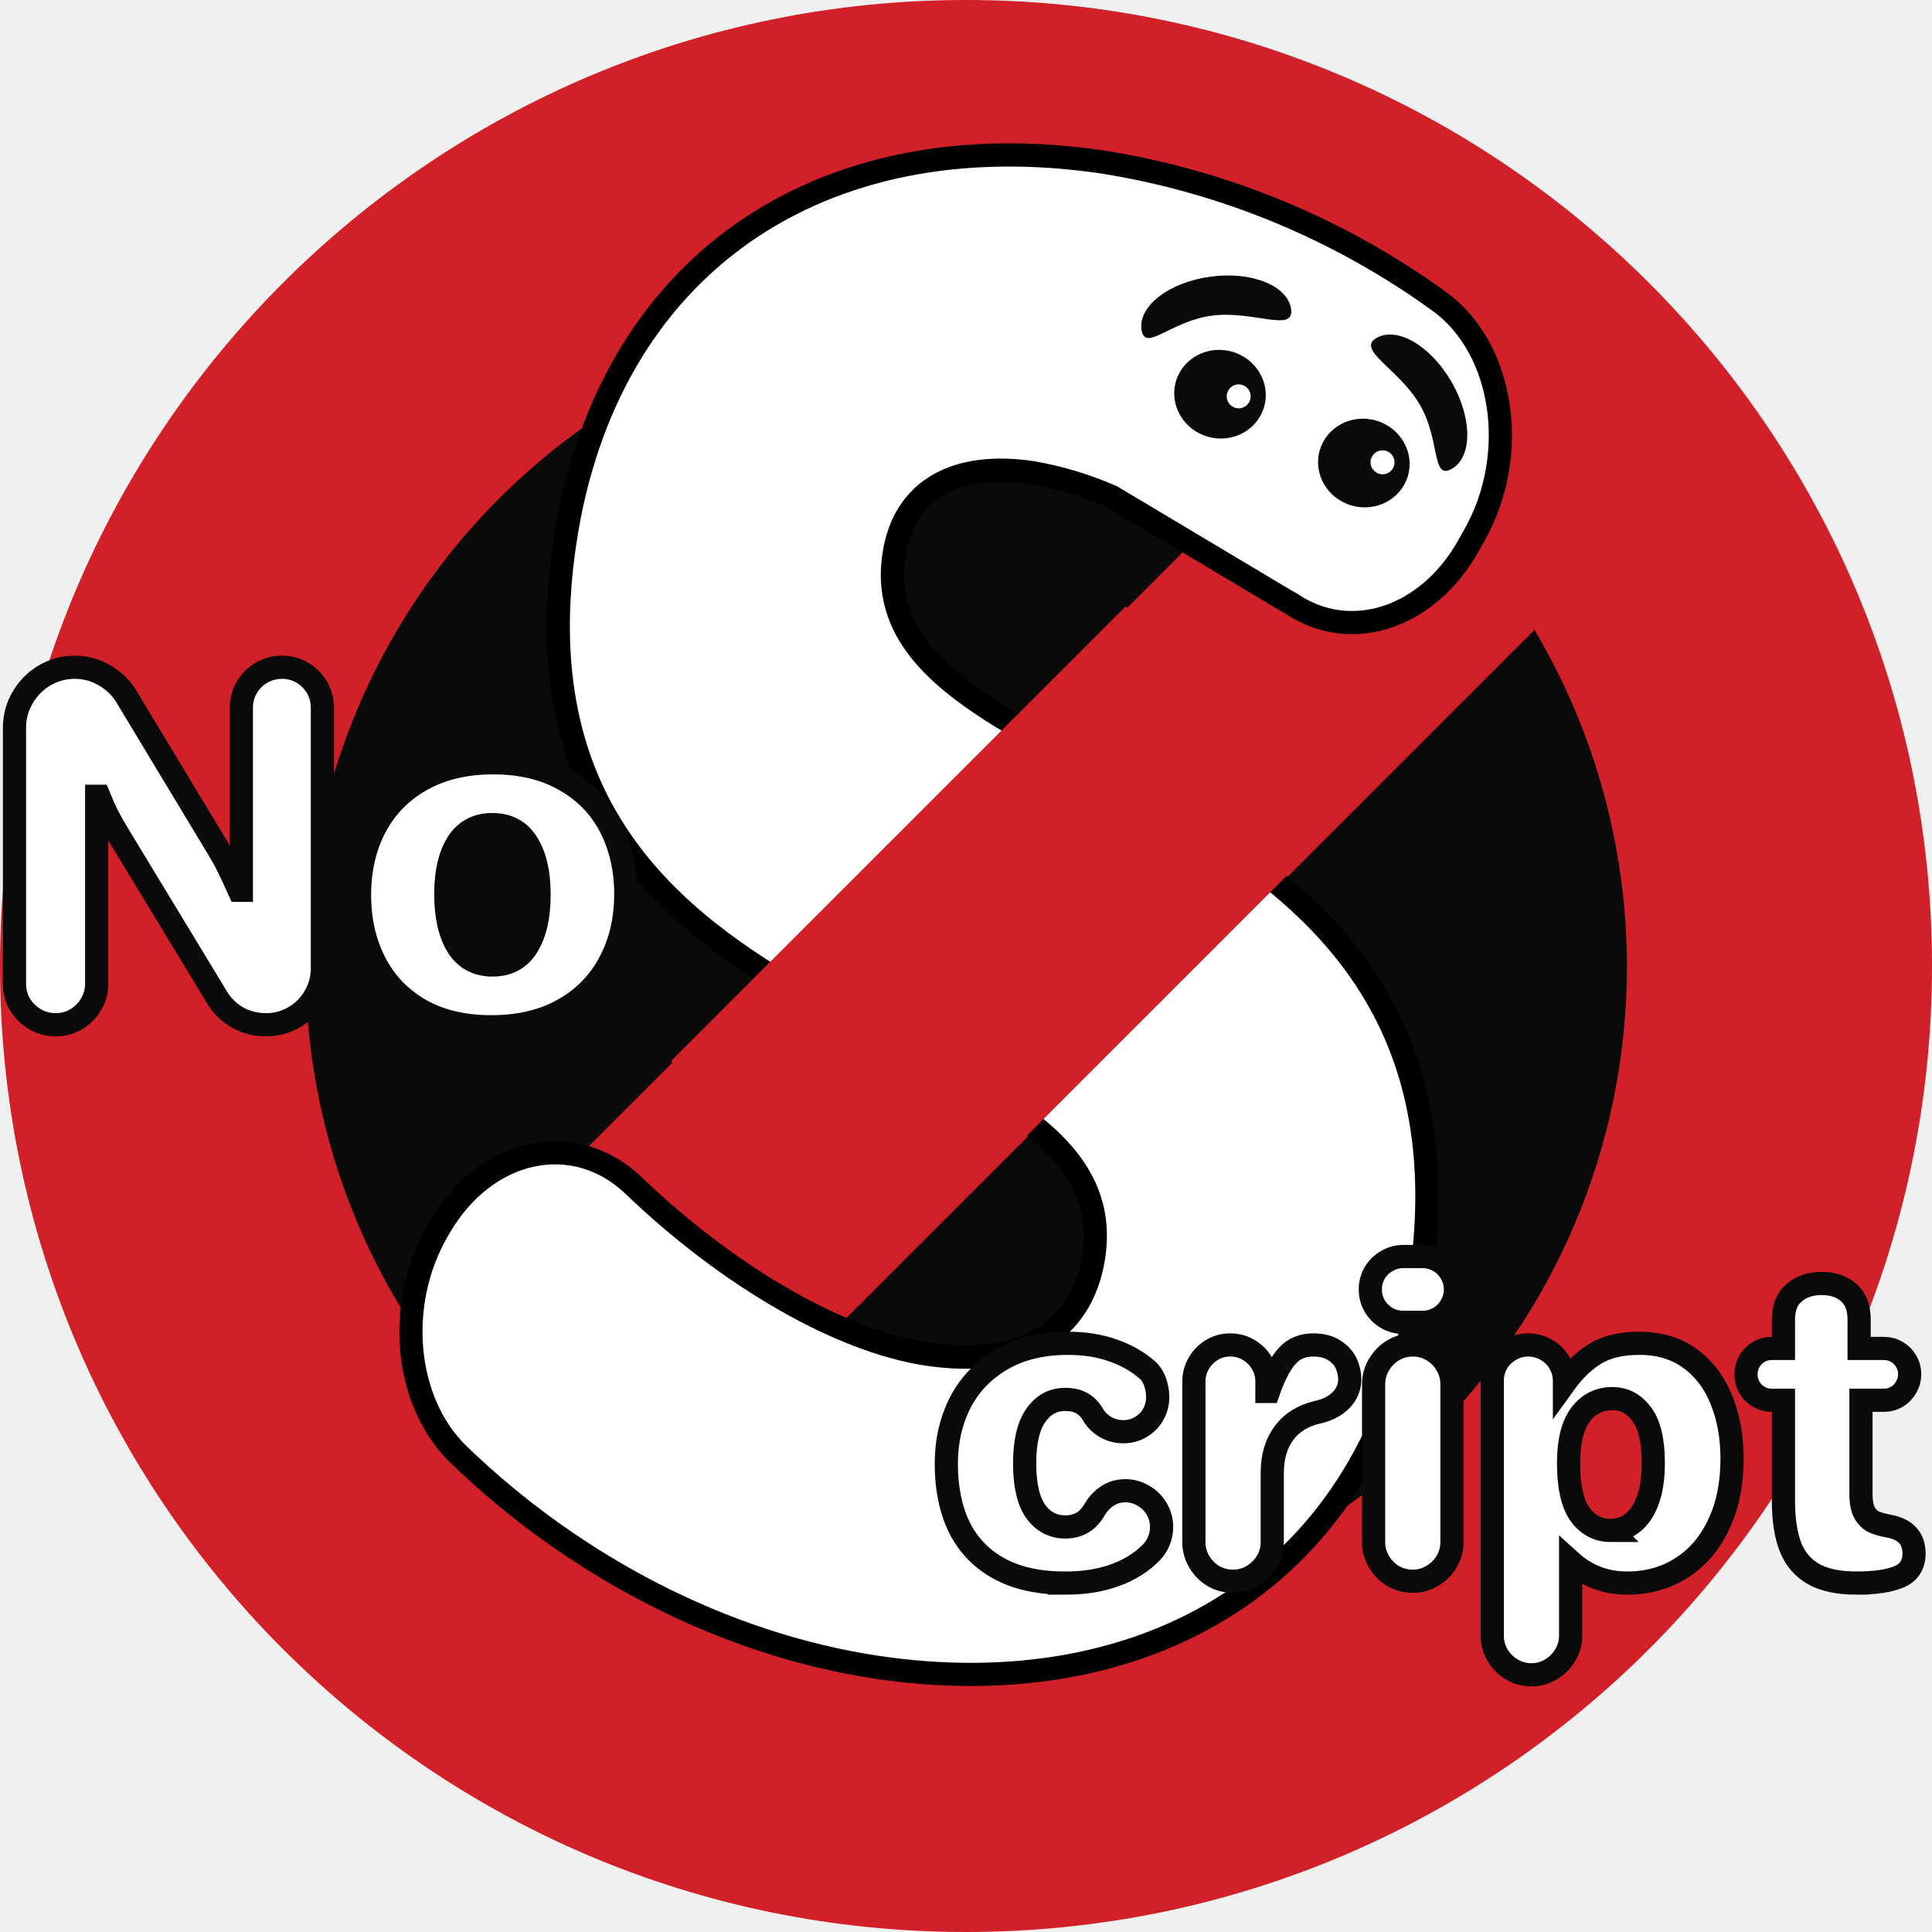
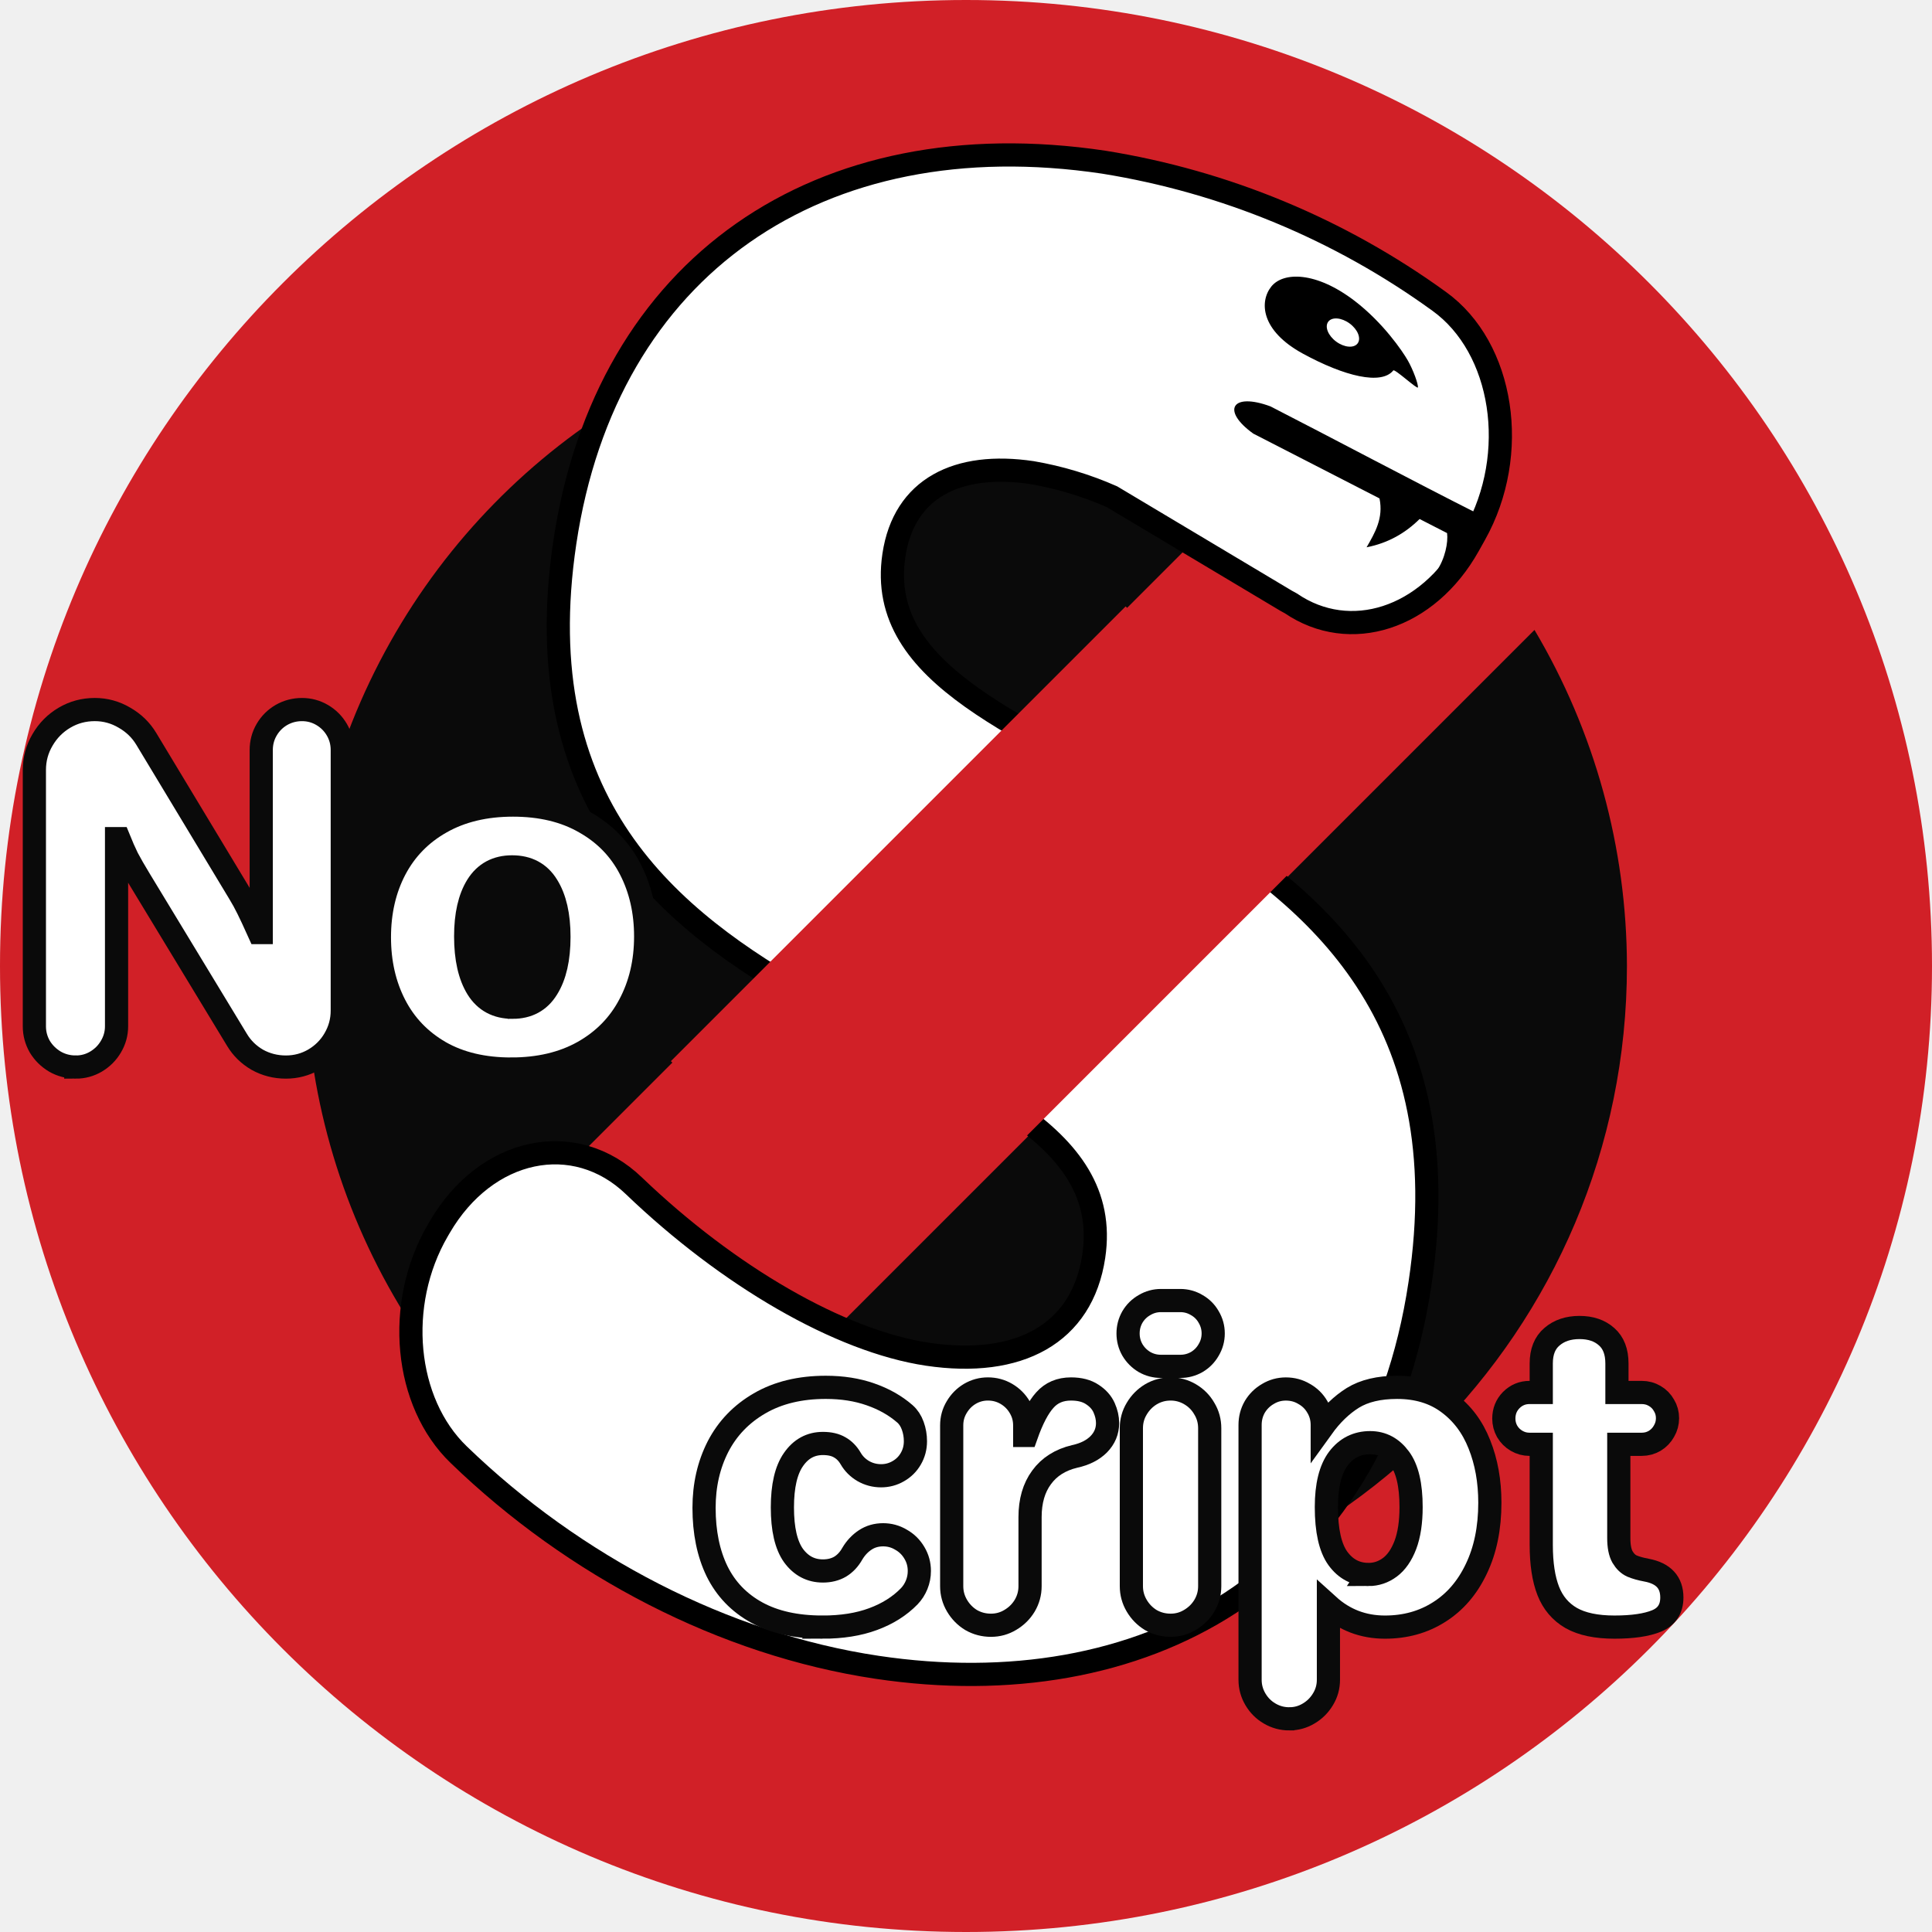
- <svg xmlns="http://www.w3.org/2000/svg" height="250" width="250" version="1.1" viewBox="0 0 250 250" data-name="Layer 1" id="Layer_1">
-   <defs id="defs1040">
-     <style id="style1038">.cls-1{fill:#0a0a0a;}.cls-2{fill:#d12027;}.cls-3,.cls-4{fill:#fff;}.cls-3{stroke:#000;stroke-miterlimit:10;stroke-width:3px;}</style>
+ <svg xmlns="http://www.w3.org/2000/svg" width="250" height="250" data-name="Layer 1" version="1.1" viewBox="0 0 250 250">
+   <defs>
+     <style>.cls-1{fill:#0a0a0a;}.cls-2{fill:#d12027;}.cls-3,.cls-4{fill:#fff;}.cls-3{stroke:#000;stroke-miterlimit:10;stroke-width:3px;}</style>
  </defs>
-   <ellipse style="fill:#0a0a0a" id="ellipse1044" ry="100.52" rx="105.69" cy="133.277" cx="123.551" class="cls-1" />
-   <path id="rect1046" d="M 125.021,1.7056896e-6 A 125,125 0 1 0 250,125.001 125,125 0 0 0 125.021,1.7056896e-6 Z M 121.465,39.559 a 85.505,85.505 0 0 1 49.865,13.616 L 53.174,171.331 A 85.505,85.505 0 0 1 121.465,39.559 Z m 77.098,41.954 a 85.505,85.505 0 0 1 11.963,43.476 85.505,85.505 0 0 1 -85.506,85.525 v -0.019 A 85.505,85.505 0 0 1 81.561,198.516 Z" style="fill:#d12027;stroke-width:0.998" />
-   <path style="fill:#ffffff;stroke:#000000;stroke-width:3px;stroke-miterlimit:10" id="path1050" d="m 115.671,71.857 c 1.3,-8.72 8.27,-12.13 17.87,-10.7 a 44.15,44.15 0 0 1 10.33,3.11 v 0 l 22.57,13.48 c 0.2,0.12 0.4,0.22 0.6,0.33 7.64,5.21 17.69,2 23,-7.5 l 0.8,-1.43 c 5.84,-10.4 3.73,-24.16 -4.62,-30.16 a 101.34,101.34 0 0 0 -43.39,-18 c -36.84,-5.5 -64.41,13.5 -69.74,49.19 -10.09,67.57 73.28,60 68.44,92.39 -1.51,10.08 -9.73,14.42 -21.5,12.67 -11.37,-1.7 -25.82,-10.11 -38,-21.79 -7.65,-7.36 -19.11,-5 -25.14,5.36 l -0.25,0.43 c -5.54,9.54 -4.31,22.23 2.72,29 14.94,14.44 34.33,24.55 54.13,27.51 34,5.08 64.44,-10.71 70.26,-49.67 10.32,-68.59 -72.8,-62.62 -68.08,-94.22 z" class="cls-3" />
-   <rect style="fill:#d12027" id="rect1052" transform="rotate(-135)" height="83.22" width="39.39" y="-35.708" x="-197.871" class="cls-2" />
-   <path style="fill:#0a0a0a" id="path1054" d="m 178.111,43.737 c -2.67,1.54 2.92,4 5.62,8.64 2.7,4.64 1.48,9.82 4.15,8.28 2.67,-1.54 2.64,-6.58 -0.06,-11.25 -2.7,-4.67 -7.04,-7.21 -9.71,-5.67 z" class="cls-1" />
-   <path style="fill:#0a0a0a" id="path1056" d="m 167.071,40.027 c 0.41,3.05 -4.92,0.11 -10.27,0.82 -5.35,0.71 -8.68,4.83 -9.09,1.78 -0.41,-3.05 3.59,-6.11 8.94,-6.83 5.35,-0.72 10.01,1.18 10.42,4.23 z" class="cls-1" />
-   <ellipse style="fill:#0a0a0a" id="ellipse1058" transform="rotate(-74.08)" ry="5.94" rx="5.72" cy="186.146" cx="-9.21" class="cls-1" />
-   <ellipse style="fill:#0a0a0a" id="ellipse1060" transform="rotate(-74.08)" ry="5.94" rx="5.72" cy="165.804" cx="-5.752" class="cls-1" />
-   <circle style="fill:#ffffff" id="circle1062" transform="rotate(-5)" r="1.55" cy="65.063" cx="155.206" class="cls-4" />
-   <circle style="fill:#ffffff" id="circle1064" transform="rotate(-5)" r="1.55" cy="75.188" cx="173.005" class="cls-4" />
-   <text id="text922" y="41.158" x="-139.335" style="font-style:normal;font-variant:normal;font-weight:bold;font-stretch:normal;font-size:40px;line-height:1.25;font-family:Jellee;-inkscape-font-specification:'Jellee, Bold';font-variant-ligatures:normal;font-variant-caps:normal;font-variant-numeric:normal;font-feature-settings:normal;text-align:start;letter-spacing:0px;word-spacing:0px;writing-mode:lr-tb;text-anchor:start;fill:#d12027;fill-opacity:1;stroke:none" xml:space="preserve">
-     <tspan y="77.272" x="-139.335" id="tspan924" />
-   </text>
-   <text id="text932" y="179.577" x="191.869" style="font-style:normal;font-variant:normal;font-weight:bold;font-stretch:normal;font-size:40px;line-height:1.25;font-family:Jellee;-inkscape-font-specification:'Jellee, Bold';font-variant-ligatures:normal;font-variant-caps:normal;font-variant-numeric:normal;font-feature-settings:normal;text-align:start;letter-spacing:0px;word-spacing:0px;writing-mode:lr-tb;text-anchor:start;fill:#ffffff;fill-opacity:1;stroke:#0a0a0a;stroke-width:3.78;stroke-miterlimit:4;stroke-dasharray:none;stroke-opacity:1" xml:space="preserve">
-     <tspan y="215.69" x="191.869" id="tspan930" />
-   </text>
-   <g style="display:none" transform="translate(0.02081999,-1.023268)" id="layer1">
-     <text id="text937" y="186.831" x="118.136" style="font-style:normal;font-variant:normal;font-weight:bold;font-stretch:normal;font-size:28.059px;line-height:1.25;font-family:Jellee;-inkscape-font-specification:'Jellee, Bold';font-variant-ligatures:normal;font-variant-caps:normal;font-variant-numeric:normal;font-feature-settings:normal;text-align:start;letter-spacing:0px;word-spacing:0px;writing-mode:lr-tb;text-anchor:start;fill:#ffffff;fill-opacity:1;stroke:#0a0a0a;stroke-width:3;stroke-miterlimit:4;stroke-dasharray:none;stroke-opacity:1" xml:space="preserve">
-       <tspan style="font-style:normal;font-variant:normal;font-weight:bold;font-stretch:normal;font-size:54.496px;font-family:Jellee;-inkscape-font-specification:'Jellee, Bold';font-variant-ligatures:normal;font-variant-caps:normal;font-variant-numeric:normal;font-feature-settings:normal;text-align:start;writing-mode:lr-tb;text-anchor:start;fill:#ffffff;fill-opacity:1;stroke:#0a0a0a;stroke-width:3;stroke-miterlimit:4;stroke-dasharray:none;stroke-opacity:1" y="186.831" x="118.136" id="tspan935">cript</tspan>
-     </text>
-     <text id="text4651" y="143.156" x="2.749" style="font-style:normal;font-variant:normal;font-weight:bold;font-stretch:normal;font-size:78.57px;line-height:1.25;font-family:Jellee;-inkscape-font-specification:'Jellee, Bold';font-variant-ligatures:normal;font-variant-caps:normal;font-variant-numeric:normal;font-feature-settings:normal;text-align:start;letter-spacing:0px;word-spacing:0px;writing-mode:lr-tb;text-anchor:start;fill:#ffffff;fill-opacity:1;stroke:#0a0a0a;stroke-width:3;stroke-miterlimit:4;stroke-dasharray:none;stroke-opacity:1" xml:space="preserve">
-       <tspan style="font-style:normal;font-variant:normal;font-weight:bold;font-stretch:normal;font-size:60px;font-family:Jellee;-inkscape-font-specification:'Jellee, Bold';font-variant-ligatures:normal;font-variant-caps:normal;font-variant-numeric:normal;font-feature-settings:normal;text-align:start;writing-mode:lr-tb;text-anchor:start;fill:#ffffff;fill-opacity:1;stroke:#0a0a0a;stroke-width:3;stroke-miterlimit:4;stroke-dasharray:none;stroke-opacity:1" y="143.156" x="2.749" id="tspan4649">No</tspan>
-     </text>
-   </g>
-   <g id="g5842" transform="translate(0.02082,-1.023268)" style="display:inline">
-     <g transform="translate(0.755762,-27.77206)" id="text5836" style="font-style:normal;font-variant:normal;font-weight:bold;font-stretch:normal;font-size:28.059px;line-height:1.25;font-family:Jellee;-inkscape-font-specification:'Jellee, Bold';font-variant-ligatures:normal;font-variant-caps:normal;font-variant-numeric:normal;font-feature-settings:normal;text-align:start;letter-spacing:0px;word-spacing:0px;writing-mode:lr-tb;text-anchor:start;fill:#ffffff;fill-opacity:1;stroke:#0a0a0a;stroke-width:3;stroke-miterlimit:4;stroke-dasharray:none;stroke-opacity:1" aria-label="cript">
-       <path id="path5849" style="font-style:normal;font-variant:normal;font-weight:bold;font-stretch:normal;font-size:54.496px;font-family:Jellee;-inkscape-font-specification:'Jellee, Bold';font-variant-ligatures:normal;font-variant-caps:normal;font-variant-numeric:normal;font-feature-settings:normal;text-align:start;writing-mode:lr-tb;text-anchor:start;fill:#ffffff;fill-opacity:1;stroke:#0a0a0a;stroke-width:3;stroke-miterlimit:4;stroke-dasharray:none;stroke-opacity:1" d="m 137.002,233.645 q -5.082,0 -8.515,-1.889 -3.433,-1.889 -5.136,-5.348 -1.676,-3.459 -1.676,-8.196 0,-4.391 1.809,-7.93 1.836,-3.539 5.375,-5.588 3.566,-2.076 8.568,-2.076 3.193,0 5.774,0.905 2.608,0.905 4.47,2.528 0.665,0.585 1.011,1.543 0.346,0.958 0.346,1.996 0,1.251 -0.612,2.288 -0.585,1.011 -1.623,1.597 -1.011,0.585 -2.209,0.585 -1.251,0 -2.315,-0.612 -1.038,-0.612 -1.623,-1.623 -0.559,-0.958 -1.41,-1.437 -0.852,-0.506 -2.182,-0.506 -2.368,0 -3.805,2.076 -1.437,2.049 -1.437,6.2 0,4.204 1.437,6.227 1.464,1.996 3.805,1.996 1.277,0 2.235,-0.559 0.958,-0.585 1.57,-1.676 0.665,-1.118 1.676,-1.783 1.011,-0.665 2.315,-0.665 1.251,0 2.315,0.639 1.091,0.612 1.73,1.703 0.639,1.064 0.639,2.342 0,0.931 -0.346,1.783 -0.346,0.851 -0.958,1.49 -1.863,1.916 -4.683,2.954 -2.794,1.038 -6.546,1.038 z" />
-       <path id="path5851" style="font-style:normal;font-variant:normal;font-weight:bold;font-stretch:normal;font-size:54.496px;font-family:Jellee;-inkscape-font-specification:'Jellee, Bold';font-variant-ligatures:normal;font-variant-caps:normal;font-variant-numeric:normal;font-feature-settings:normal;text-align:start;writing-mode:lr-tb;text-anchor:start;fill:#ffffff;fill-opacity:1;stroke:#0a0a0a;stroke-width:3;stroke-miterlimit:4;stroke-dasharray:none;stroke-opacity:1" d="m 158.795,233.406 q -1.384,0 -2.554,-0.665 -1.144,-0.692 -1.836,-1.863 -0.692,-1.171 -0.692,-2.528 v -20.808 q 0,-1.277 0.639,-2.342 0.639,-1.091 1.703,-1.73 1.091,-0.639 2.342,-0.639 1.304,0 2.395,0.639 1.091,0.639 1.73,1.73 0.639,1.064 0.639,2.342 v 1.304 h 0.213 q 1.118,-3.167 2.395,-4.577 1.277,-1.437 3.379,-1.437 1.703,0 2.767,0.718 1.064,0.692 1.517,1.703 0.452,1.011 0.452,1.996 0,1.57 -1.144,2.741 -1.144,1.144 -3.113,1.57 -2.794,0.665 -4.284,2.714 -1.49,2.022 -1.49,5.136 v 8.941 q 0,1.357 -0.692,2.528 -0.692,1.144 -1.863,1.836 -1.144,0.692 -2.501,0.692 z" />
-       <path id="path5853" style="font-style:normal;font-variant:normal;font-weight:bold;font-stretch:normal;font-size:54.496px;font-family:Jellee;-inkscape-font-specification:'Jellee, Bold';font-variant-ligatures:normal;font-variant-caps:normal;font-variant-numeric:normal;font-feature-settings:normal;text-align:start;writing-mode:lr-tb;text-anchor:start;fill:#ffffff;fill-opacity:1;stroke:#0a0a0a;stroke-width:3;stroke-miterlimit:4;stroke-dasharray:none;stroke-opacity:1" d="m 182.051,233.406 q -1.384,0 -2.554,-0.665 -1.144,-0.692 -1.836,-1.863 -0.692,-1.171 -0.692,-2.528 v -20.436 q 0,-1.384 0.692,-2.528 0.692,-1.171 1.836,-1.863 1.171,-0.692 2.554,-0.692 1.357,0 2.528,0.692 1.171,0.692 1.836,1.863 0.692,1.144 0.692,2.528 v 20.436 q 0,1.357 -0.692,2.528 -0.692,1.144 -1.863,1.836 -1.144,0.692 -2.501,0.692 z m -1.251,-33.501 q -1.144,0 -2.129,-0.559 -0.985,-0.585 -1.57,-1.57 -0.559,-0.985 -0.559,-2.129 0,-1.144 0.559,-2.129 0.585,-0.985 1.57,-1.543 0.985,-0.585 2.129,-0.585 h 2.501 q 1.144,0 2.129,0.585 0.985,0.559 1.543,1.543 0.585,0.985 0.585,2.129 0,1.144 -0.585,2.129 -0.559,0.985 -1.543,1.57 -0.985,0.559 -2.129,0.559 z" />
-       <path id="path5855" style="font-style:normal;font-variant:normal;font-weight:bold;font-stretch:normal;font-size:54.496px;font-family:Jellee;-inkscape-font-specification:'Jellee, Bold';font-variant-ligatures:normal;font-variant-caps:normal;font-variant-numeric:normal;font-feature-settings:normal;text-align:start;writing-mode:lr-tb;text-anchor:start;fill:#ffffff;fill-opacity:1;stroke:#0a0a0a;stroke-width:3;stroke-miterlimit:4;stroke-dasharray:none;stroke-opacity:1" d="m 197.405,245.513 q -1.384,0 -2.554,-0.692 -1.144,-0.665 -1.836,-1.836 -0.692,-1.171 -0.692,-2.528 v -32.969 q 0,-1.277 0.612,-2.342 0.639,-1.064 1.703,-1.676 1.064,-0.639 2.315,-0.639 1.304,0 2.368,0.639 1.091,0.612 1.703,1.676 0.639,1.064 0.639,2.342 v 0.319 q 1.783,-2.475 3.965,-3.832 2.209,-1.357 5.721,-1.357 3.912,0 6.599,1.996 2.714,1.996 4.045,5.375 1.357,3.379 1.357,7.557 0,4.923 -1.756,8.568 -1.73,3.645 -4.816,5.588 -3.06,1.942 -6.998,1.942 -4.231,0 -7.318,-2.794 v 9.606 q 0,1.357 -0.692,2.501 -0.692,1.171 -1.863,1.863 -1.144,0.692 -2.501,0.692 z m 10.245,-18.68 q 1.517,0 2.767,-0.931 1.251,-0.931 1.996,-2.874 0.745,-1.969 0.745,-4.923 0,-4.311 -1.49,-6.306 -1.49,-2.022 -3.805,-2.022 -2.554,0 -4.124,2.076 -1.543,2.076 -1.543,6.253 0,4.577 1.49,6.652 1.517,2.076 3.965,2.076 z" />
-       <path id="path5857" style="font-style:normal;font-variant:normal;font-weight:bold;font-stretch:normal;font-size:54.496px;font-family:Jellee;-inkscape-font-specification:'Jellee, Bold';font-variant-ligatures:normal;font-variant-caps:normal;font-variant-numeric:normal;font-feature-settings:normal;text-align:start;writing-mode:lr-tb;text-anchor:start;fill:#ffffff;fill-opacity:1;stroke:#0a0a0a;stroke-width:3;stroke-miterlimit:4;stroke-dasharray:none;stroke-opacity:1" d="m 239.474,233.645 q -3.512,0 -5.588,-1.171 -2.076,-1.197 -2.98,-3.512 -0.905,-2.315 -0.905,-5.96 v -13.012 h -1.517 q -0.905,0 -1.676,-0.452 -0.772,-0.452 -1.224,-1.224 -0.426,-0.772 -0.426,-1.65 0,-1.41 0.958,-2.395 0.985,-0.985 2.368,-0.985 h 1.517 v -3.752 q 0,-2.288 1.384,-3.459 1.384,-1.197 3.566,-1.197 2.182,0 3.512,1.197 1.33,1.171 1.33,3.459 v 3.752 h 3.22 q 0.905,0 1.676,0.452 0.772,0.452 1.197,1.224 0.452,0.745 0.452,1.65 0,0.905 -0.452,1.676 -0.426,0.772 -1.197,1.251 -0.772,0.452 -1.676,0.452 h -2.98 v 12.134 q 0,1.597 0.479,2.448 0.506,0.851 1.224,1.171 0.745,0.319 1.889,0.532 3.273,0.612 3.273,3.539 0,2.209 -1.969,3.033 -1.942,0.798 -5.455,0.798 z" />
-     </g>
-     <g transform="translate(-4,-10)" id="text5840" style="font-style:normal;font-variant:normal;font-weight:bold;font-stretch:normal;font-size:78.57px;line-height:1.25;font-family:Jellee;-inkscape-font-specification:'Jellee, Bold';font-variant-ligatures:normal;font-variant-caps:normal;font-variant-numeric:normal;font-feature-settings:normal;text-align:start;letter-spacing:0px;word-spacing:0px;writing-mode:lr-tb;text-anchor:start;fill:#ffffff;fill-opacity:1;stroke:#0a0a0a;stroke-width:3;stroke-miterlimit:4;stroke-dasharray:none;stroke-opacity:1" aria-label="No">
-       <path id="path5844" style="font-style:normal;font-variant:normal;font-weight:bold;font-stretch:normal;font-size:60px;font-family:Jellee;-inkscape-font-specification:'Jellee, Bold';font-variant-ligatures:normal;font-variant-caps:normal;font-variant-numeric:normal;font-feature-settings:normal;text-align:start;writing-mode:lr-tb;text-anchor:start;fill:#ffffff;fill-opacity:1;stroke:#0a0a0a;stroke-width:3;stroke-miterlimit:4;stroke-dasharray:none;stroke-opacity:1" d="m 11.216,143.625 q -1.465,0 -2.695,-0.703 -1.23,-0.732 -1.963,-1.934 -0.703,-1.23 -0.703,-2.637 v -33.164 q 0,-2.109 1.055,-3.896 1.055,-1.816 2.842,-2.871 1.787,-1.055 3.926,-1.055 2.051,0 3.838,1.055 1.787,1.025 2.812,2.725 L 32.339,121.066 q 0.645,1.055 1.143,2.08 0.498,0.996 1.436,3.076 h 0.293 v -23.613 q 0,-1.436 0.703,-2.637 0.703,-1.201 1.904,-1.904 1.23,-0.703 2.666,-0.703 1.406,0 2.607,0.703 1.201,0.703 1.904,1.904 0.703,1.201 0.703,2.637 v 33.721 q 0,1.963 -0.996,3.662 -0.967,1.67 -2.666,2.666 -1.67,0.967 -3.633,0.967 -1.992,0 -3.691,-0.938 -1.67,-0.967 -2.637,-2.578 L 19.478,119.338 q -0.996,-1.641 -1.582,-2.754 -0.557,-1.143 -1.113,-2.52 H 16.489 v 24.287 q 0,1.406 -0.732,2.637 -0.703,1.201 -1.934,1.934 -1.201,0.703 -2.607,0.703 z" />
-       <path id="path5846" style="font-style:normal;font-variant:normal;font-weight:bold;font-stretch:normal;font-size:60px;font-family:Jellee;-inkscape-font-specification:'Jellee, Bold';font-variant-ligatures:normal;font-variant-caps:normal;font-variant-numeric:normal;font-feature-settings:normal;text-align:start;writing-mode:lr-tb;text-anchor:start;fill:#ffffff;fill-opacity:1;stroke:#0a0a0a;stroke-width:3;stroke-miterlimit:4;stroke-dasharray:none;stroke-opacity:1" d="m 67.554,143.889 q -5.391,0 -9.229,-2.197 -3.838,-2.227 -5.83,-6.094 -1.992,-3.867 -1.992,-8.76 0,-4.922 2.021,-8.789 2.051,-3.896 5.947,-6.094 3.926,-2.227 9.316,-2.227 5.42,0 9.287,2.227 3.896,2.197 5.889,6.064 1.992,3.867 1.992,8.701 0,4.951 -2.08,8.848 -2.051,3.896 -6.006,6.123 -3.926,2.197 -9.316,2.197 z m 0.176,-7.998 q 2.988,0 4.482,-2.432 1.523,-2.432 1.523,-6.68 0,-4.189 -1.523,-6.621 -1.494,-2.432 -4.541,-2.432 -2.988,0 -4.512,2.432 -1.494,2.402 -1.494,6.562 0,4.277 1.523,6.738 1.523,2.432 4.541,2.432 z" />
+   <ellipse class="cls-1" cx="123.55" cy="133.28" rx="105.69" ry="100.52" fill="#0a0a0a" />
+   <path d="m125.02 1.7057e-6a125 125 0 1 0 124.98 125 125 125 0 0 0-124.98-125zm-3.556 39.559a85.505 85.505 0 0 1 49.865 13.616l-118.16 118.16a85.505 85.505 0 0 1 68.291-131.77zm77.098 41.954a85.505 85.505 0 0 1 11.963 43.476 85.505 85.505 0 0 1-85.506 85.525v-0.019a85.505 85.505 0 0 1-43.46-11.979z" fill="#d12027" stroke-width=".998" />
+   <path class="cls-3" d="m115.67 71.857c1.3-8.72 8.27-12.13 17.87-10.7a44.15 44.15 0 0 1 10.33 3.11l22.57 13.48c0.2 0.12 0.4 0.22 0.6 0.33 7.64 5.21 17.69 2 23-7.5l0.8-1.43c5.84-10.4 3.73-24.16-4.62-30.16a101.34 101.34 0 0 0-43.39-18c-36.84-5.5-64.41 13.5-69.74 49.19-10.09 67.57 73.28 60 68.44 92.39-1.51 10.08-9.73 14.42-21.5 12.67-11.37-1.7-25.82-10.11-38-21.79-7.65-7.36-19.11-5-25.14 5.36l-0.25 0.43c-5.54 9.54-4.31 22.23 2.72 29 14.94 14.44 34.33 24.55 54.13 27.51 34 5.08 64.44-10.71 70.26-49.67 10.32-68.59-72.8-62.62-68.08-94.22z" fill="#fff" stroke="#000" stroke-miterlimit="10" stroke-width="3px" />
+   <rect class="cls-2" transform="rotate(225)" x="-197.87" y="-35.708" width="39.39" height="83.22" fill="#d12027" />
+   <g font-family="Jellee" font-weight="bold" letter-spacing="0px" word-spacing="0px">
+     <text x="-139.335" y="41.158" fill="#d12027" font-size="40px" style="font-feature-settings:normal;font-variant-caps:normal;font-variant-ligatures:normal;font-variant-numeric:normal;line-height:1.25" xml:space="preserve" />
+     <text x="191.869" y="179.577" display="none" fill="#ffffff" font-size="40px" stroke="#0a0a0a" stroke-width="3.78" style="font-feature-settings:normal;font-variant-caps:normal;font-variant-ligatures:normal;font-variant-numeric:normal;line-height:1.25" xml:space="preserve" />
+     <g transform="translate(.02082 -1.0233)" fill="#fff" stroke="#0a0a0a" stroke-width="3">
+       <g aria-label="cript">
+         <path d="m106.41 211.57q-5.082 0-8.515-1.889-3.433-1.889-5.136-5.348-1.676-3.459-1.676-8.196 0-4.391 1.809-7.93 1.836-3.539 5.375-5.588 3.566-2.075 8.568-2.075 3.193 0 5.774 0.905 2.608 0.905 4.47 2.528 0.665 0.585 1.011 1.543t0.346 1.996q0 1.251-0.612 2.288-0.585 1.011-1.623 1.597-1.011 0.585-2.209 0.585-1.251 0-2.315-0.612-1.038-0.612-1.623-1.623-0.559-0.958-1.41-1.437-0.852-0.506-2.182-0.506-2.368 0-3.805 2.075-1.437 2.049-1.437 6.2 0 4.204 1.437 6.227 1.464 1.996 3.805 1.996 1.277 0 2.235-0.559 0.958-0.585 1.57-1.676 0.665-1.118 1.676-1.783 1.011-0.665 2.315-0.665 1.251 0 2.315 0.639 1.091 0.612 1.73 1.703 0.639 1.064 0.639 2.342 0 0.931-0.346 1.783t-0.958 1.49q-1.863 1.916-4.683 2.954-2.794 1.038-6.546 1.038z" />
+         <path d="m128.21 211.33q-1.384 0-2.554-0.665-1.144-0.692-1.836-1.863-0.692-1.171-0.692-2.528v-20.809q0-1.277 0.639-2.342 0.639-1.091 1.703-1.73 1.091-0.639 2.342-0.639 1.304 0 2.395 0.639 1.091 0.639 1.73 1.73 0.639 1.064 0.639 2.342v1.304h0.213q1.118-3.167 2.395-4.577 1.277-1.437 3.379-1.437 1.703 0 2.767 0.718 1.064 0.692 1.517 1.703 0.452 1.011 0.452 1.996 0 1.57-1.144 2.741-1.144 1.144-3.113 1.57-2.794 0.665-4.284 2.714-1.49 2.022-1.49 5.136v8.941q0 1.357-0.692 2.528-0.692 1.144-1.863 1.836-1.144 0.692-2.501 0.692z" />
+         <path d="m151.46 211.33q-1.384 0-2.554-0.665-1.144-0.692-1.836-1.863-0.692-1.171-0.692-2.528v-20.436q0-1.384 0.692-2.528 0.692-1.171 1.836-1.863 1.171-0.692 2.554-0.692 1.357 0 2.528 0.692 1.171 0.692 1.836 1.863 0.692 1.144 0.692 2.528v20.436q0 1.357-0.692 2.528-0.692 1.144-1.863 1.836-1.144 0.692-2.501 0.692zm-1.251-33.501q-1.144 0-2.129-0.559-0.985-0.585-1.57-1.57-0.559-0.985-0.559-2.129t0.559-2.129q0.585-0.985 1.57-1.543 0.985-0.585 2.129-0.585h2.501q1.144 0 2.129 0.585 0.985 0.559 1.543 1.543 0.585 0.985 0.585 2.129t-0.585 2.129q-0.559 0.985-1.543 1.57-0.985 0.559-2.129 0.559z" />
+         <path d="m166.82 223.44q-1.384 0-2.554-0.692-1.144-0.665-1.836-1.836-0.692-1.171-0.692-2.528v-32.969q0-1.277 0.612-2.342 0.639-1.064 1.703-1.676 1.064-0.639 2.315-0.639 1.304 0 2.368 0.639 1.091 0.612 1.703 1.676 0.639 1.064 0.639 2.342v0.319q1.783-2.475 3.965-3.832 2.209-1.357 5.721-1.357 3.912 0 6.599 1.996 2.714 1.996 4.045 5.375 1.357 3.379 1.357 7.557 0 4.923-1.756 8.568-1.73 3.646-4.816 5.588-3.06 1.942-6.998 1.942-4.231 0-7.318-2.794v9.606q0 1.357-0.692 2.501-0.692 1.171-1.863 1.863-1.144 0.692-2.501 0.692zm10.245-18.68q1.517 0 2.767-0.931t1.996-2.874q0.745-1.969 0.745-4.923 0-4.311-1.49-6.306-1.49-2.022-3.805-2.022-2.554 0-4.124 2.075-1.543 2.075-1.543 6.253 0 4.577 1.49 6.652 1.517 2.075 3.965 2.075z" />
+         <path d="m208.89 211.57q-3.512 0-5.588-1.171-2.075-1.197-2.98-3.512-0.905-2.315-0.905-5.96v-13.012h-1.517q-0.905 0-1.676-0.452t-1.224-1.224q-0.426-0.772-0.426-1.65 0-1.41 0.958-2.395 0.985-0.985 2.368-0.985h1.517v-3.752q0-2.288 1.384-3.459 1.384-1.197 3.566-1.197t3.512 1.197q1.331 1.171 1.331 3.459v3.752h3.22q0.905 0 1.676 0.452t1.197 1.224q0.452 0.745 0.452 1.65t-0.452 1.676q-0.426 0.772-1.197 1.251-0.772 0.452-1.676 0.452h-2.98v12.134q0 1.597 0.479 2.448 0.506 0.852 1.224 1.171 0.745 0.319 1.889 0.532 3.273 0.612 3.273 3.539 0 2.209-1.969 3.034-1.942 0.798-5.455 0.798z" />
+       </g>
+       <g aria-label="No">
+         <path d="m9.788 139.1q-1.465 0-2.695-0.703-1.23-0.732-1.963-1.934-0.703-1.23-0.703-2.637v-33.164q0-2.109 1.055-3.897 1.055-1.816 2.842-2.871 1.787-1.055 3.926-1.055 2.051 0 3.838 1.055 1.787 1.025 2.812 2.725l12.012 19.922q0.645 1.055 1.143 2.08 0.498 0.996 1.435 3.076h0.293v-23.613q0-1.435 0.703-2.637 0.703-1.201 1.904-1.904 1.23-0.703 2.666-0.703 1.406 0 2.607 0.703t1.904 1.904q0.703 1.201 0.703 2.637v33.721q0 1.963-0.996 3.662-0.967 1.67-2.666 2.666-1.67 0.967-3.633 0.967-1.992 0-3.691-0.938-1.67-0.967-2.637-2.578l-12.598-20.771q-0.996-1.641-1.582-2.754-0.557-1.143-1.113-2.519h-0.293v24.287q0 1.406-0.732 2.637-0.703 1.201-1.934 1.934-1.201 0.703-2.607 0.703z" />
+         <path d="m66.126 139.36q-5.391 0-9.229-2.197-3.838-2.227-5.83-6.094-1.992-3.867-1.992-8.76 0-4.922 2.022-8.789 2.051-3.897 5.947-6.094 3.926-2.227 9.316-2.227 5.42 0 9.287 2.227 3.897 2.197 5.889 6.064 1.992 3.867 1.992 8.701 0 4.951-2.08 8.848-2.051 3.897-6.006 6.123-3.926 2.197-9.316 2.197zm0.176-7.998q2.988 0 4.482-2.432 1.523-2.432 1.523-6.68 0-4.189-1.523-6.621-1.494-2.432-4.541-2.432-2.988 0-4.512 2.432-1.494 2.402-1.494 6.562 0 4.277 1.523 6.738 1.523 2.432 4.541 2.432z" />
+       </g>
    </g>
  </g>
+   <g transform="matrix(.76152 .55862 -.55862 .76152 238.06 8.1067)">
+     <path transform="matrix(.99916 -.040999 -.042084 .99911 0 0)" d="m-21.476 69.364c0 2.61-4.718 4.41-11.139 5.017-6.559 0.62-9.162-2.624-9.162-5.234s3.505-5.165 10.166-4.756c4.918 0.302 9.467 2.065 10.848 2.726s3.19 1.912 3.387 2.296c0.151 0.294-4.1-0.372-4.1-0.049z" stroke-width="1.109" style="paint-order:stroke fill markers" />
+     <path d="m-30.508 70.078a2.502 1.546 0 0 1-2.502 1.546 2.502 1.546 0 0 1-2.502-1.546 2.502 1.546 0 0 1 2.502-1.546 2.502 1.546 0 0 1 2.502 1.546z" fill="#fff" stroke-width="1.03" style="paint-order:stroke fill markers" />
+   </g>
+   <path d="m164.4 52.588c-4.991-1.851-6.406 0.514-2.231 3.518 3.228 1.656 12.293 6.315 16.337 8.389 0.53 2.543-0.575 4.431-1.671 6.324 2.821-0.552 5.04-1.859 6.862-3.66 0.571 0.293 2.787 1.429 3.553 1.822 0.159 1.188-0.255 3.329-1.367 4.929 1.782-1.785 2.624-2.562 3.743-3.71 2.468 1.244 3.515-2.744 1.706-3.675-8.401-4.232-19.395-10.081-26.932-13.937z" color="#000000" color-rendering="auto" dominant-baseline="auto" image-rendering="auto" shape-rendering="auto" solid-color="#000000" style="font-feature-settings:normal;font-variant-alternates:normal;font-variant-caps:normal;font-variant-ligatures:normal;font-variant-numeric:normal;font-variant-position:normal;isolation:auto;mix-blend-mode:normal;paint-order:stroke fill markers;shape-padding:0;text-decoration-color:#000000;text-decoration-line:none;text-decoration-style:solid;text-indent:0;text-orientation:mixed;text-transform:none;white-space:normal" />
</svg>
